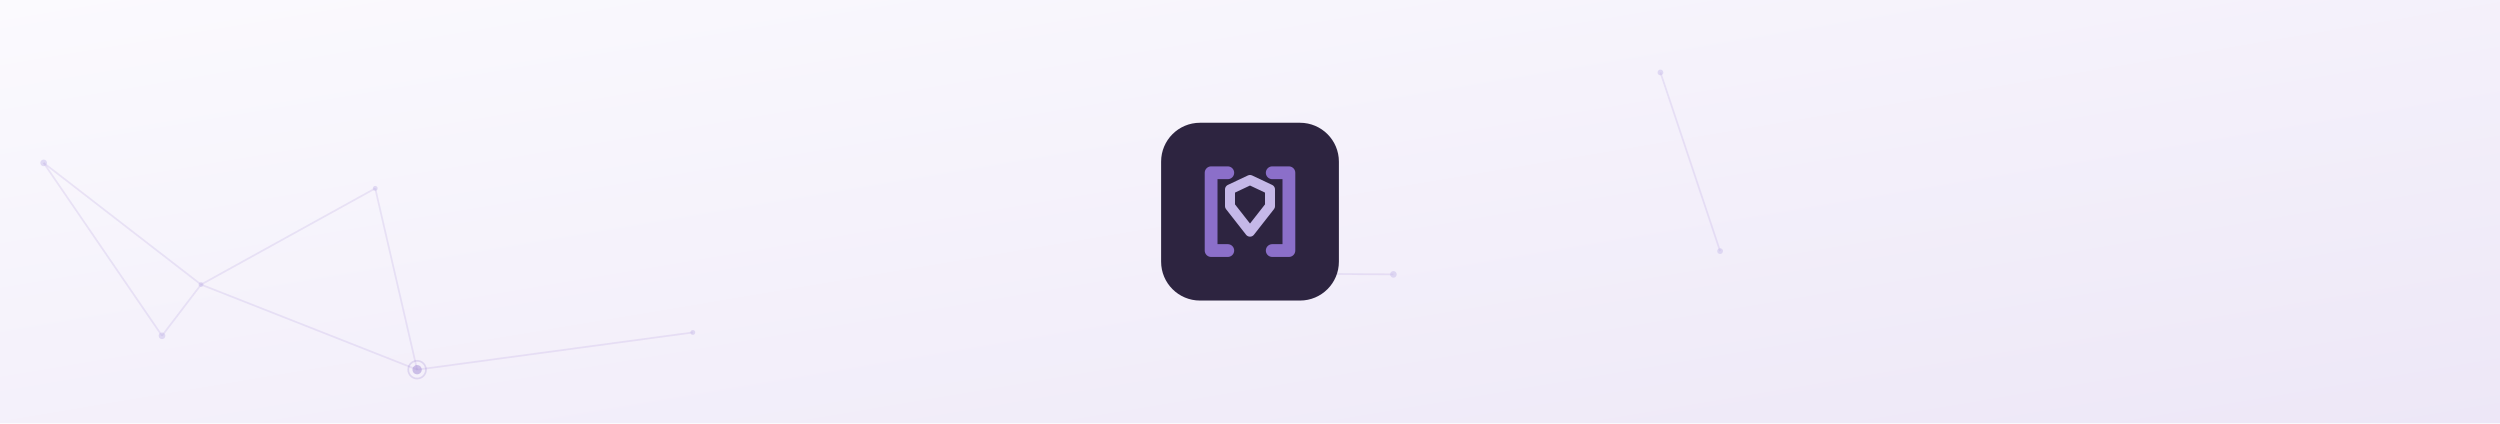
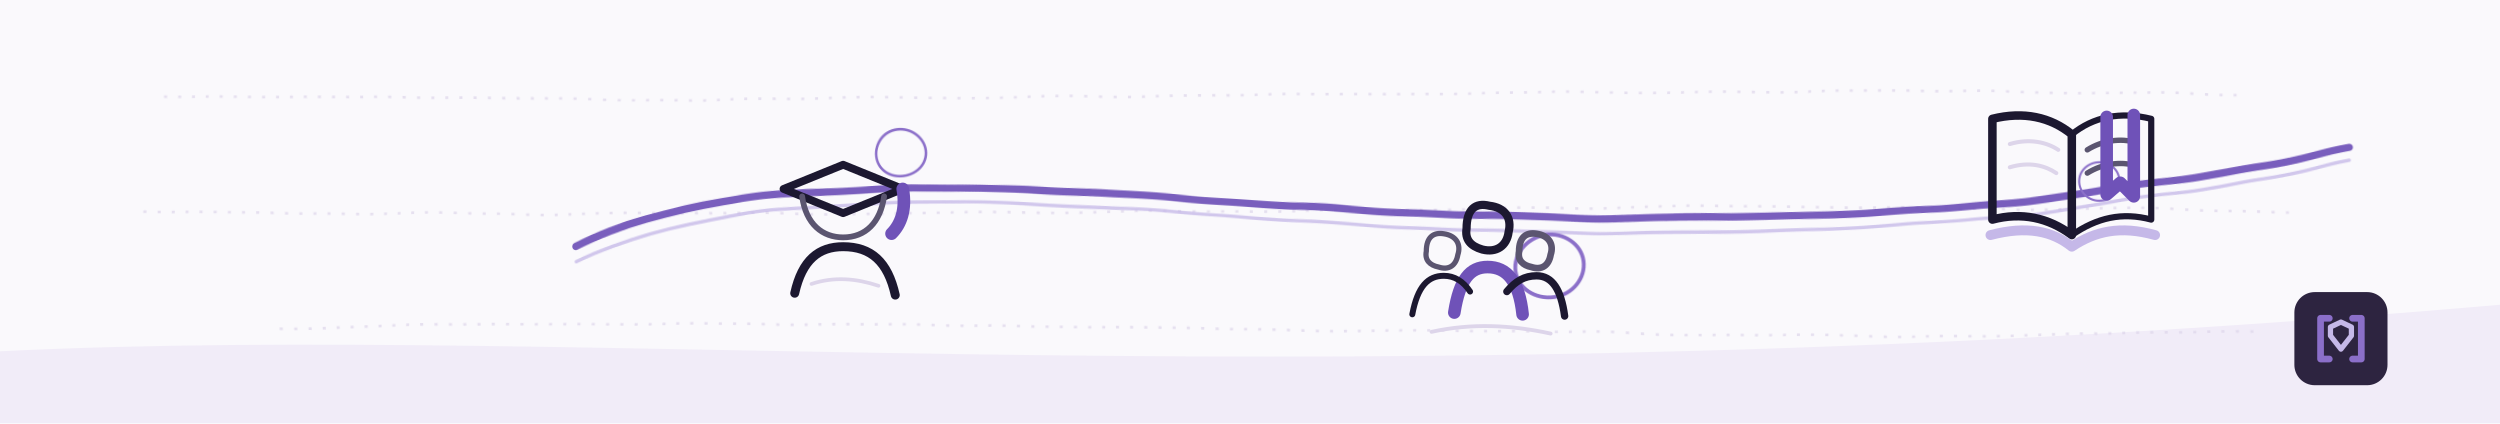
- <svg xmlns="http://www.w3.org/2000/svg" width="1128" height="191" viewBox="0 0 1128 191" role="img" aria-label="Vahtian banner">
+ <svg xmlns="http://www.w3.org/2000/svg" width="1128" height="191" viewBox="0 0 1128 191" role="img" aria-label="Vahtian rough field-note banner">
  <defs>
-     <linearGradient id="bg" x1="0" y1="0" x2="1" y2="1">
-       <stop offset="0" stop-color="#FBFAFE" />
-       <stop offset="1" stop-color="#EDE7F7" />
-     </linearGradient>
+     <filter id="rough" filterUnits="userSpaceOnUse" x="-100" y="-100" width="4000" height="2400">
+       <feTurbulence type="fractalNoise" baseFrequency="0.018" numOctaves="2" seed="32" />
+       <feDisplacementMap in="SourceGraphic" scale="2.8" />
+     </filter>
  </defs>
-   <rect width="1128" height="191" fill="url(#bg)" />
-   <g opacity="0.9">
-     <line x1="535.7" y1="123.2" x2="628.7" y2="123.8" stroke="#8B6FC9" stroke-width="0.80" stroke-opacity="0.16" />
-     <line x1="749.2" y1="32.7" x2="776.1" y2="113.3" stroke="#8B6FC9" stroke-width="0.80" stroke-opacity="0.16" />
-     <line x1="19.7" y1="73.5" x2="90.7" y2="128.4" stroke="#8B6FC9" stroke-width="0.80" stroke-opacity="0.16" />
-     <line x1="19.7" y1="73.5" x2="73.1" y2="151.5" stroke="#8B6FC9" stroke-width="0.80" stroke-opacity="0.16" />
-     <line x1="312.6" y1="150.0" x2="188.2" y2="166.8" stroke="#8B6FC9" stroke-width="0.80" stroke-opacity="0.16" />
-     <line x1="169.3" y1="85.0" x2="188.2" y2="166.8" stroke="#8B6FC9" stroke-width="0.80" stroke-opacity="0.16" />
-     <line x1="169.3" y1="85.0" x2="90.7" y2="128.4" stroke="#8B6FC9" stroke-width="0.80" stroke-opacity="0.16" />
-     <line x1="188.2" y1="166.8" x2="90.7" y2="128.4" stroke="#8B6FC9" stroke-width="0.80" stroke-opacity="0.16" />
-     <line x1="73.1" y1="151.5" x2="90.7" y2="128.4" stroke="#8B6FC9" stroke-width="0.80" stroke-opacity="0.16" />
-     <circle cx="535.7" cy="123.2" r="4.0" fill="none" stroke="#8B6FC9" stroke-width="0.80" stroke-opacity="0.22" />
-     <circle cx="535.7" cy="123.2" r="2.1" fill="#8B6FC9" fill-opacity="0.42" />
-     <circle cx="749.2" cy="32.7" r="1.3" fill="#C5B8E8" fill-opacity="0.5" />
-     <circle cx="19.7" cy="73.5" r="1.5" fill="#C5B8E8" fill-opacity="0.5" />
-     <circle cx="312.6" cy="150.0" r="1.1" fill="#C5B8E8" fill-opacity="0.5" />
-     <circle cx="776.1" cy="113.3" r="1.3" fill="#C5B8E8" fill-opacity="0.5" />
-     <circle cx="628.7" cy="123.8" r="1.5" fill="#C5B8E8" fill-opacity="0.5" />
-     <circle cx="169.3" cy="85.0" r="1.1" fill="#C5B8E8" fill-opacity="0.5" />
-     <circle cx="188.2" cy="166.8" r="4.0" fill="none" stroke="#8B6FC9" stroke-width="0.80" stroke-opacity="0.22" />
-     <circle cx="188.2" cy="166.8" r="2.1" fill="#8B6FC9" fill-opacity="0.42" />
-     <circle cx="73.1" cy="151.5" r="1.5" fill="#C5B8E8" fill-opacity="0.5" />
-     <circle cx="90.7" cy="128.4" r="1.1" fill="#C5B8E8" fill-opacity="0.5" />
+   <rect width="1128" height="191" fill="#FAF9FC" />
+   <path d="M0 158.5 C270.7 145.2 597.8 183.4 1128.0 137.5 L1128.0 191.0 L0 191.0 Z" fill="#F1ECF8" />
+   <g filter="url(#rough)" opacity="0.7" fill="none">
+     <path d="M73.3 42.9 C383.5 49.0 733.2 36.8 1012.1 42.9" stroke="#DDD5EA" stroke-width="1.20" stroke-dasharray="1.4 5.0" />
+     <path d="M64.3 95.1 C383.5 100.3 733.2 89.9 1033.0 95.2" stroke="#DDD5EA" stroke-width="1.20" stroke-dasharray="1.4 5.0" />
+     <path d="M126.0 148.2 C383.5 140.6 733.2 155.8 1019.0 149.7" stroke="#DDD5EA" stroke-width="1.20" stroke-dasharray="1.4 5.0" />
  </g>
-   <g transform="translate(523.89,55.39) scale(2.5069)">
+   <g filter="url(#rough)" fill="none" stroke-linecap="round" stroke-linejoin="round">
+     <path d="M259.4 117.5 C439.9 43.9 665.5 156.6 1060.3 72.6" stroke="#C5B8E8" stroke-width="1.51" opacity="0.78" />
+     <path d="M259.4 110.8 C428.6 38.2 676.8 149.0 1060.3 66.8" stroke="#6F52B8" stroke-width="3.26" opacity="0.93" />
+     <ellipse cx="406.1" cy="68.8" rx="11.3" ry="10.5" transform="rotate(-7.0 406.1 68.8)" stroke="#8B6FC9" stroke-width="1.16" />
+     <ellipse cx="699.4" cy="120.3" rx="15.5" ry="14.3" transform="rotate(-8.8 699.4 120.3)" stroke="#8B6FC9" stroke-width="1.72" />
+     <ellipse cx="947.5" cy="82.1" rx="9.3" ry="8.6" transform="rotate(2.7 947.5 82.1)" stroke="#8B6FC9" stroke-width="0.95" />
+   </g>
+   <g transform="translate(338.4,59.2) scale(0.8404)" fill="none" stroke-linecap="round" stroke-linejoin="round">
+     <path d="M18 31 L50 18 L82 31 L50 44 Z" stroke="#1C1830" stroke-width="4.2" />
+     <path d="M28 35 C30 50 39 57 50 57 C62 57 70 49 72 35" stroke="#5B5570" stroke-width="3.1" />
+     <path d="M82 31 C84 42 81 50 76 55" stroke="#6F52B8" stroke-width="6.8" />
+     <path d="M24 87 C28 69 37 62 50 62 C65 62 74 70 78 88" stroke="#1C1830" stroke-width="4.8" />
+     <path d="M33 82 C45 78 57 79 69 83" stroke="#DDD5EA" stroke-width="2.0" />
+   </g>
+   <g transform="translate(631.7,80.2) scale(0.79)" fill="none" stroke-linecap="round" stroke-linejoin="round">
+     <path d="M38 29 C38 18 43 14 51 16 C60 17 64 23 62 31 C61 39 55 43 47 41 C40 39 37 35 38 29 Z" stroke="#1C1830" stroke-width="4.7" />
+     <path d="M15 42 C15 34 19 31 25 32 C32 33 35 38 33 44 C32 50 28 53 22 51 C17 50 14 47 15 42 Z" stroke="#5B5570" stroke-width="3.0" />
+     <path d="M68 42 C68 34 72 31 78 32 C85 33 88 38 86 44 C85 50 81 53 75 51 C70 50 67 47 68 42 Z" stroke="#5B5570" stroke-width="3.8" />
+     <path d="M31 77 C34 58 40 51 50 51 C61 51 68 59 70 78" stroke="#6F52B8" stroke-width="7.2" />
+     <path d="M7 78 C10 62 16 56 25 56 C31 56 36 59 40 65" stroke="#1C1830" stroke-width="3.4" />
+     <path d="M61 65 C66 59 71 56 78 56 C87 56 92 64 94 79" stroke="#1C1830" stroke-width="4.2" />
+     <path d="M18 88 C41 83 63 84 86 89" stroke="#DDD5EA" stroke-width="2.2" />
+   </g>
+   <g transform="translate(891.1,34.4) scale(0.874)" fill="none" stroke-linecap="round" stroke-linejoin="round">
+     <path d="M9 22 C25 18 39 21 50 30 L50 82 C38 73 24 70 9 74 Z" stroke="#1C1830" stroke-width="4.4" />
+     <path d="M91 22 C75 18 61 21 50 30 L50 82 C63 73 76 70 91 74 Z" stroke="#1C1830" stroke-width="3.2" />
+     <path d="M18 35 C28 32 37 34 43 38 M18 47 C28 44 36 46 42 50" stroke="#DDD5EA" stroke-width="2.1" />
+     <path d="M58 38 C66 33 75 32 83 34 M58 50 C66 45 75 44 83 46" stroke="#5B5570" stroke-width="2.8" />
+     <path d="M68 21 L68 61 L75 55 L82 62 L82 20" stroke="#6F52B8" stroke-width="6.5" />
+     <path d="M8 82 C27 77 40 80 50 88 C62 80 75 77 93 82" stroke="#C5B8E8" stroke-width="5.1" />
+   </g>
+   <g transform="translate(1035.22,131.79) scale(1.3131)">
    <rect width="32" height="32" rx="7" fill="#2D2440" />
    <g fill="none" stroke="#8B6FC9" stroke-width="2.3" stroke-linecap="round" stroke-linejoin="round">
      <path d="M12 9 H9 V23 H12" />
      <path d="M20 9 H23 V23 H20" />
    </g>
    <path d="M16 10.3 L19.6 12 L19.6 15 L16 19.6 L12.4 15 L12.4 12 Z" fill="none" stroke="#C5B8E8" stroke-width="1.8" stroke-linejoin="round" />
  </g>
</svg>
